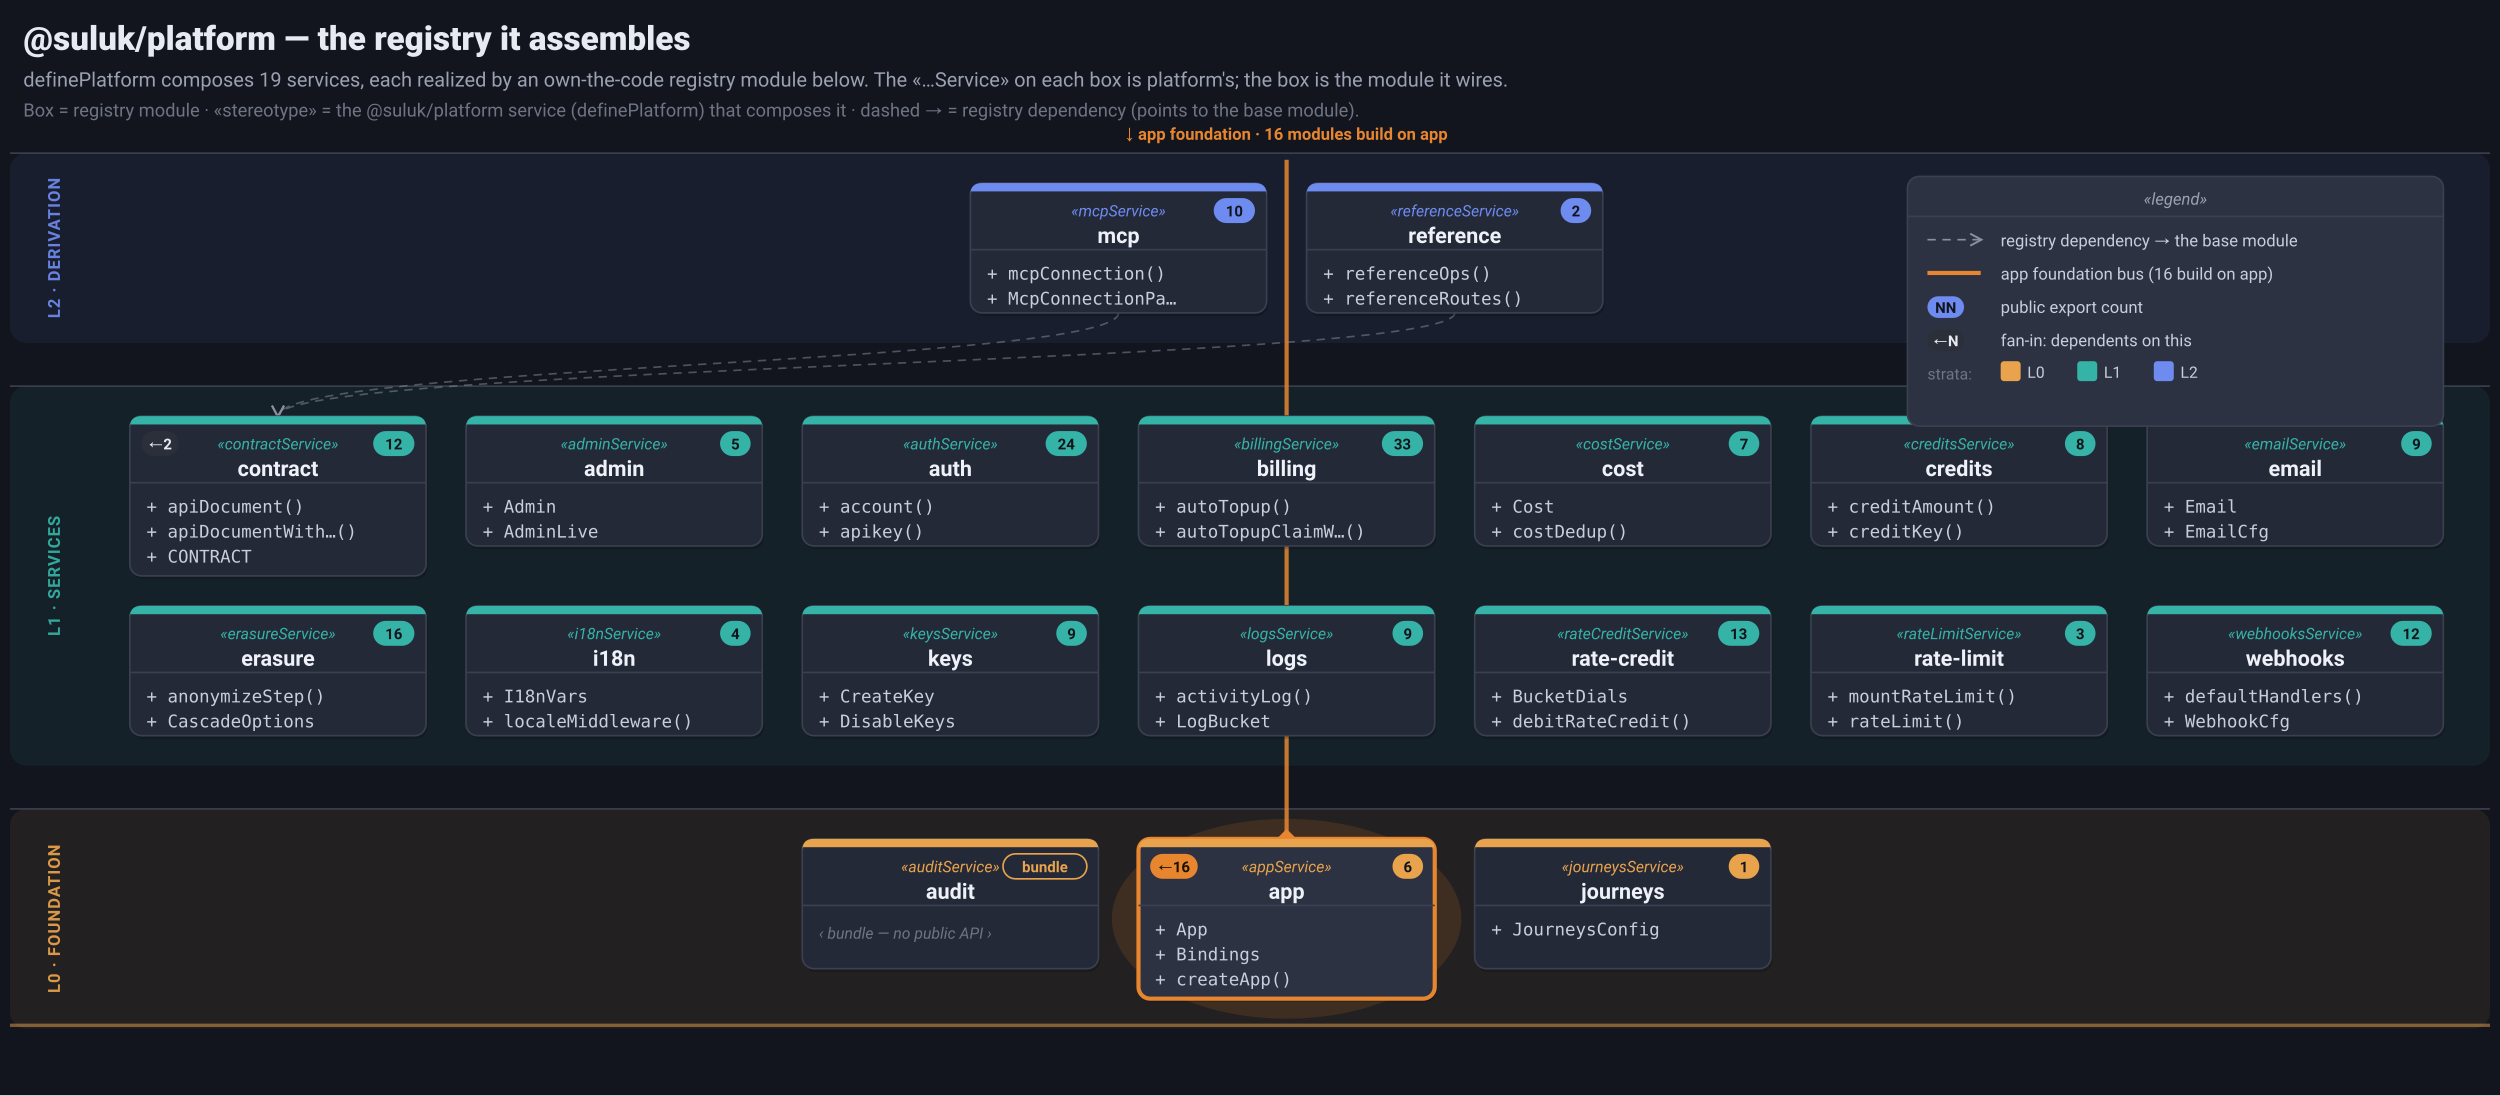
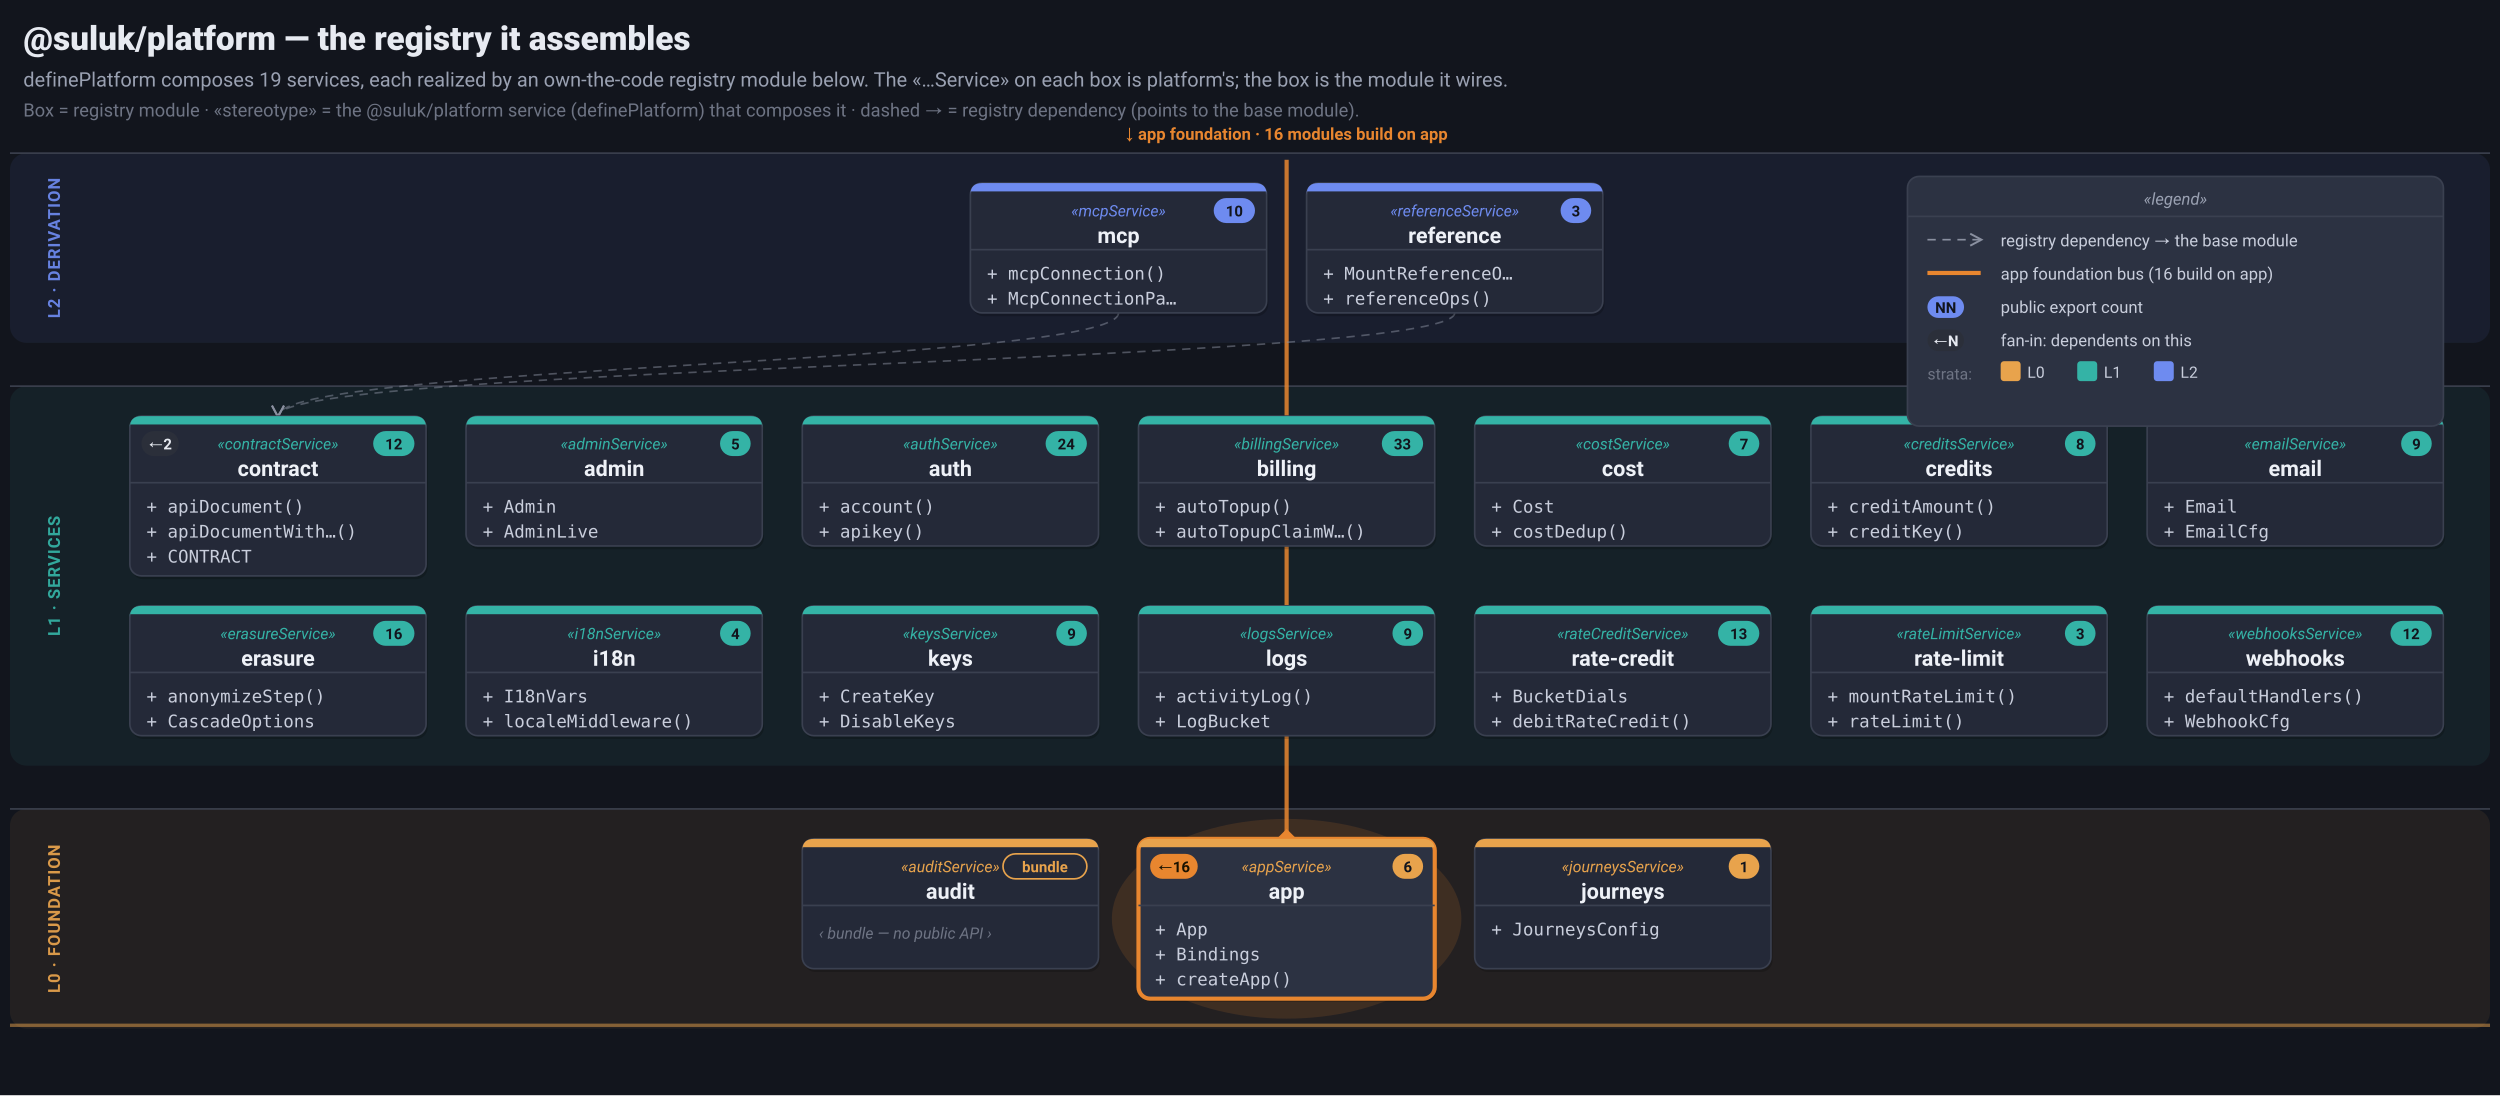
<svg xmlns="http://www.w3.org/2000/svg" viewBox="0 0 1502 658" preserveAspectRatio="xMidYMid meet" font-family="ui-sans-serif, -apple-system, 'Segoe UI', Roboto, Helvetica, Arial, sans-serif" role="img" aria-label="@suluk/platform — the registry it assembles — 19 nodes in 3 strata">
  <defs>
    <marker id="arr" viewBox="0 0 10 10" refX="8" refY="5" markerWidth="9" markerHeight="9" orient="auto-start-reverse" markerUnits="userSpaceOnUse">
      <path d="M1,1 L8.5,5 L1,9" fill="none" stroke="#8a90a0" stroke-width="1.3" />
    </marker>
  </defs>
  <rect x="0" y="0" width="1502" height="658" fill="#12151d" />
  <rect x="6" y="92" width="1490" height="114" rx="10" fill="#6e8bf0" fill-opacity="0.08" />
  <line x1="6" x2="1496" y1="92" y2="92" stroke="#3a3f4d" stroke-width="1" />
  <text transform="translate(36,149) rotate(-90)" text-anchor="middle" font-size="10" font-weight="700" letter-spacing="0.06em" fill="#6e8bf0" fill-opacity="0.92">L2 · DERIVATION</text>
  <rect x="6" y="232" width="1490" height="228" rx="10" fill="#34b3a6" fill-opacity="0.08" />
  <line x1="6" x2="1496" y1="232" y2="232" stroke="#3a3f4d" stroke-width="1" />
  <text transform="translate(36,346) rotate(-90)" text-anchor="middle" font-size="10" font-weight="700" letter-spacing="0.06em" fill="#34b3a6" fill-opacity="0.92">L1 · SERVICES</text>
  <rect x="6" y="486" width="1490" height="132" rx="10" fill="#e8a34c" fill-opacity="0.08" />
  <line x1="6" x2="1496" y1="486" y2="486" stroke="#3a3f4d" stroke-width="1" />
  <text transform="translate(36,552) rotate(-90)" text-anchor="middle" font-size="10" font-weight="700" letter-spacing="0.06em" fill="#e8a34c" fill-opacity="0.92">L0 · FOUNDATION</text>
  <line x1="6" x2="1496" y1="616" y2="616" stroke="#e8a34c" stroke-opacity="0.5" stroke-width="2" />
  <line x1="773" x2="773" y1="504" y2="96" stroke="#e8862f" stroke-width="2.5" stroke-opacity="0.85" />
  <path d="M773,498 L779,504 L773,510 L767,504 Z" fill="#e8862f" />
  <text x="773" y="84" text-anchor="middle" font-size="10" font-weight="700" fill="#e8862f">↓ app foundation · 16 modules build on app</text>
  <path fill="none" stroke="#8a90a0" stroke-opacity="0.5" stroke-width="1" stroke-dasharray="5,4" d="M672,188 C672,219 167,219 167,250" marker-end="url(#arr)" />
  <path fill="none" stroke="#8a90a0" stroke-opacity="0.5" stroke-width="1" stroke-dasharray="5,4" d="M874,188 C874,219 167,219 167,250" marker-end="url(#arr)" />
  <g transform="translate(482,504)">
    <rect x="1" y="2" width="178" height="78" rx="7" fill="#00000030" />
    <rect width="178" height="78" rx="7" fill="#242938" stroke="#3a4050" stroke-width="1" />
    <path d="M0,7 Q0,0 7,0 H171 Q178,0 178,7 V5 H0 Z" fill="#e8a34c" />
    <text x="89" y="20" text-anchor="middle" font-size="9.5" font-style="italic" fill="#e8a34c">«auditService»</text>
    <text x="89" y="36" text-anchor="middle" font-size="13" font-weight="700" fill="#eef1f7">audit</text>
    <g transform="translate(120.6,9)">
      <rect width="50.4" height="15" rx="7.5" fill="none" stroke="#e8a34c" stroke-width="1" />
      <text x="25.2" y="11" text-anchor="middle" font-size="9" font-weight="700" fill="#e8a34c">bundle</text>
    </g>
    <line x1="0" x2="178" y1="40" y2="40" stroke="#3a4050" />
    <text x="10" y="60" font-size="9.5" font-style="italic" fill="#6e7484">‹ bundle — no public API ›</text>
  </g>
  <g transform="translate(886,504)">
    <rect x="1" y="2" width="178" height="78" rx="7" fill="#00000030" />
    <rect width="178" height="78" rx="7" fill="#242938" stroke="#3a4050" stroke-width="1" />
    <path d="M0,7 Q0,0 7,0 H171 Q178,0 178,7 V5 H0 Z" fill="#e8a34c" />
    <text x="89" y="20" text-anchor="middle" font-size="9.5" font-style="italic" fill="#e8a34c">«journeysService»</text>
    <text x="89" y="36" text-anchor="middle" font-size="13" font-weight="700" fill="#eef1f7">journeys</text>
    <g transform="translate(152.6,9)">
      <rect width="18.4" height="15" rx="7.5" fill="#e8a34c" stroke="none" stroke-width="1" />
      <text x="9.2" y="11" text-anchor="middle" font-size="9" font-weight="700" fill="#12151d">1</text>
    </g>
    <line x1="0" x2="178" y1="40" y2="40" stroke="#3a4050" />
    <text x="10" y="58" font-size="10.5" font-family="ui-monospace, SFMono-Regular, Menlo, monospace" fill="#c9cedc">+ JourneysConfig</text>
  </g>
  <g transform="translate(78,250)">
    <rect x="1" y="2" width="178" height="96" rx="7" fill="#00000030" />
    <rect width="178" height="96" rx="7" fill="#242938" stroke="#3a4050" stroke-width="1" />
    <path d="M0,7 Q0,0 7,0 H171 Q178,0 178,7 V5 H0 Z" fill="#34b3a6" />
    <text x="89" y="20" text-anchor="middle" font-size="9.5" font-style="italic" fill="#34b3a6">«contractService»</text>
    <text x="89" y="36" text-anchor="middle" font-size="13" font-weight="700" fill="#eef1f7">contract</text>
    <g transform="translate(146.2,9)">
      <rect width="24.8" height="15" rx="7.5" fill="#34b3a6" stroke="none" stroke-width="1" />
      <text x="12.4" y="11" text-anchor="middle" font-size="9" font-weight="700" fill="#12151d">12</text>
    </g>
    <g transform="translate(7,9)">
      <rect width="22.4" height="15" rx="7.5" fill="#2b2f3a" />
      <text x="11.2" y="11" text-anchor="middle" font-size="9" font-weight="700" fill="#e7eaf1">←2</text>
    </g>
    <line x1="0" x2="178" y1="40" y2="40" stroke="#3a4050" />
    <text x="10" y="58" font-size="10.5" font-family="ui-monospace, SFMono-Regular, Menlo, monospace" fill="#c9cedc">+ apiDocument()</text>
    <text x="10" y="73" font-size="10.5" font-family="ui-monospace, SFMono-Regular, Menlo, monospace" fill="#c9cedc">+ apiDocumentWith…()</text>
    <text x="10" y="88" font-size="10.5" font-family="ui-monospace, SFMono-Regular, Menlo, monospace" fill="#c9cedc">+ CONTRACT</text>
  </g>
  <g transform="translate(78,364)">
    <rect x="1" y="2" width="178" height="78" rx="7" fill="#00000030" />
    <rect width="178" height="78" rx="7" fill="#242938" stroke="#3a4050" stroke-width="1" />
    <path d="M0,7 Q0,0 7,0 H171 Q178,0 178,7 V5 H0 Z" fill="#34b3a6" />
    <text x="89" y="20" text-anchor="middle" font-size="9.5" font-style="italic" fill="#34b3a6">«erasureService»</text>
    <text x="89" y="36" text-anchor="middle" font-size="13" font-weight="700" fill="#eef1f7">erasure</text>
    <g transform="translate(146.2,9)">
      <rect width="24.8" height="15" rx="7.5" fill="#34b3a6" stroke="none" stroke-width="1" />
      <text x="12.4" y="11" text-anchor="middle" font-size="9" font-weight="700" fill="#12151d">16</text>
    </g>
    <line x1="0" x2="178" y1="40" y2="40" stroke="#3a4050" />
    <text x="10" y="58" font-size="10.5" font-family="ui-monospace, SFMono-Regular, Menlo, monospace" fill="#c9cedc">+ anonymizeStep()</text>
    <text x="10" y="73" font-size="10.5" font-family="ui-monospace, SFMono-Regular, Menlo, monospace" fill="#c9cedc">+ CascadeOptions</text>
  </g>
  <g transform="translate(280,250)">
    <rect x="1" y="2" width="178" height="78" rx="7" fill="#00000030" />
    <rect width="178" height="78" rx="7" fill="#242938" stroke="#3a4050" stroke-width="1" />
    <path d="M0,7 Q0,0 7,0 H171 Q178,0 178,7 V5 H0 Z" fill="#34b3a6" />
    <text x="89" y="20" text-anchor="middle" font-size="9.5" font-style="italic" fill="#34b3a6">«adminService»</text>
    <text x="89" y="36" text-anchor="middle" font-size="13" font-weight="700" fill="#eef1f7">admin</text>
    <g transform="translate(152.6,9)">
      <rect width="18.4" height="15" rx="7.5" fill="#34b3a6" stroke="none" stroke-width="1" />
      <text x="9.2" y="11" text-anchor="middle" font-size="9" font-weight="700" fill="#12151d">5</text>
    </g>
    <line x1="0" x2="178" y1="40" y2="40" stroke="#3a4050" />
    <text x="10" y="58" font-size="10.5" font-family="ui-monospace, SFMono-Regular, Menlo, monospace" fill="#c9cedc">+ Admin</text>
    <text x="10" y="73" font-size="10.5" font-family="ui-monospace, SFMono-Regular, Menlo, monospace" fill="#c9cedc">+ AdminLive</text>
  </g>
  <g transform="translate(280,364)">
    <rect x="1" y="2" width="178" height="78" rx="7" fill="#00000030" />
    <rect width="178" height="78" rx="7" fill="#242938" stroke="#3a4050" stroke-width="1" />
    <path d="M0,7 Q0,0 7,0 H171 Q178,0 178,7 V5 H0 Z" fill="#34b3a6" />
    <text x="89" y="20" text-anchor="middle" font-size="9.5" font-style="italic" fill="#34b3a6">«i18nService»</text>
    <text x="89" y="36" text-anchor="middle" font-size="13" font-weight="700" fill="#eef1f7">i18n</text>
    <g transform="translate(152.6,9)">
      <rect width="18.4" height="15" rx="7.5" fill="#34b3a6" stroke="none" stroke-width="1" />
      <text x="9.2" y="11" text-anchor="middle" font-size="9" font-weight="700" fill="#12151d">4</text>
    </g>
    <line x1="0" x2="178" y1="40" y2="40" stroke="#3a4050" />
    <text x="10" y="58" font-size="10.5" font-family="ui-monospace, SFMono-Regular, Menlo, monospace" fill="#c9cedc">+ I18nVars</text>
    <text x="10" y="73" font-size="10.5" font-family="ui-monospace, SFMono-Regular, Menlo, monospace" fill="#c9cedc">+ localeMiddleware()</text>
  </g>
  <g transform="translate(482,250)">
    <rect x="1" y="2" width="178" height="78" rx="7" fill="#00000030" />
    <rect width="178" height="78" rx="7" fill="#242938" stroke="#3a4050" stroke-width="1" />
    <path d="M0,7 Q0,0 7,0 H171 Q178,0 178,7 V5 H0 Z" fill="#34b3a6" />
    <text x="89" y="20" text-anchor="middle" font-size="9.5" font-style="italic" fill="#34b3a6">«authService»</text>
    <text x="89" y="36" text-anchor="middle" font-size="13" font-weight="700" fill="#eef1f7">auth</text>
    <g transform="translate(146.2,9)">
      <rect width="24.8" height="15" rx="7.5" fill="#34b3a6" stroke="none" stroke-width="1" />
      <text x="12.4" y="11" text-anchor="middle" font-size="9" font-weight="700" fill="#12151d">24</text>
    </g>
    <line x1="0" x2="178" y1="40" y2="40" stroke="#3a4050" />
    <text x="10" y="58" font-size="10.5" font-family="ui-monospace, SFMono-Regular, Menlo, monospace" fill="#c9cedc">+ account()</text>
    <text x="10" y="73" font-size="10.5" font-family="ui-monospace, SFMono-Regular, Menlo, monospace" fill="#c9cedc">+ apikey()</text>
  </g>
  <g transform="translate(482,364)">
    <rect x="1" y="2" width="178" height="78" rx="7" fill="#00000030" />
    <rect width="178" height="78" rx="7" fill="#242938" stroke="#3a4050" stroke-width="1" />
    <path d="M0,7 Q0,0 7,0 H171 Q178,0 178,7 V5 H0 Z" fill="#34b3a6" />
    <text x="89" y="20" text-anchor="middle" font-size="9.5" font-style="italic" fill="#34b3a6">«keysService»</text>
    <text x="89" y="36" text-anchor="middle" font-size="13" font-weight="700" fill="#eef1f7">keys</text>
    <g transform="translate(152.6,9)">
      <rect width="18.4" height="15" rx="7.5" fill="#34b3a6" stroke="none" stroke-width="1" />
      <text x="9.2" y="11" text-anchor="middle" font-size="9" font-weight="700" fill="#12151d">9</text>
    </g>
    <line x1="0" x2="178" y1="40" y2="40" stroke="#3a4050" />
    <text x="10" y="58" font-size="10.5" font-family="ui-monospace, SFMono-Regular, Menlo, monospace" fill="#c9cedc">+ CreateKey</text>
    <text x="10" y="73" font-size="10.5" font-family="ui-monospace, SFMono-Regular, Menlo, monospace" fill="#c9cedc">+ DisableKeys</text>
  </g>
  <g transform="translate(684,250)">
    <rect x="1" y="2" width="178" height="78" rx="7" fill="#00000030" />
    <rect width="178" height="78" rx="7" fill="#242938" stroke="#3a4050" stroke-width="1" />
    <path d="M0,7 Q0,0 7,0 H171 Q178,0 178,7 V5 H0 Z" fill="#34b3a6" />
    <text x="89" y="20" text-anchor="middle" font-size="9.5" font-style="italic" fill="#34b3a6">«billingService»</text>
    <text x="89" y="36" text-anchor="middle" font-size="13" font-weight="700" fill="#eef1f7">billing</text>
    <g transform="translate(146.2,9)">
      <rect width="24.8" height="15" rx="7.5" fill="#34b3a6" stroke="none" stroke-width="1" />
      <text x="12.4" y="11" text-anchor="middle" font-size="9" font-weight="700" fill="#12151d">33</text>
    </g>
    <line x1="0" x2="178" y1="40" y2="40" stroke="#3a4050" />
    <text x="10" y="58" font-size="10.5" font-family="ui-monospace, SFMono-Regular, Menlo, monospace" fill="#c9cedc">+ autoTopup()</text>
    <text x="10" y="73" font-size="10.5" font-family="ui-monospace, SFMono-Regular, Menlo, monospace" fill="#c9cedc">+ autoTopupClaimW…()</text>
  </g>
  <g transform="translate(684,364)">
    <rect x="1" y="2" width="178" height="78" rx="7" fill="#00000030" />
    <rect width="178" height="78" rx="7" fill="#242938" stroke="#3a4050" stroke-width="1" />
    <path d="M0,7 Q0,0 7,0 H171 Q178,0 178,7 V5 H0 Z" fill="#34b3a6" />
    <text x="89" y="20" text-anchor="middle" font-size="9.5" font-style="italic" fill="#34b3a6">«logsService»</text>
    <text x="89" y="36" text-anchor="middle" font-size="13" font-weight="700" fill="#eef1f7">logs</text>
    <g transform="translate(152.6,9)">
      <rect width="18.4" height="15" rx="7.5" fill="#34b3a6" stroke="none" stroke-width="1" />
      <text x="9.2" y="11" text-anchor="middle" font-size="9" font-weight="700" fill="#12151d">9</text>
    </g>
    <line x1="0" x2="178" y1="40" y2="40" stroke="#3a4050" />
    <text x="10" y="58" font-size="10.5" font-family="ui-monospace, SFMono-Regular, Menlo, monospace" fill="#c9cedc">+ activityLog()</text>
    <text x="10" y="73" font-size="10.5" font-family="ui-monospace, SFMono-Regular, Menlo, monospace" fill="#c9cedc">+ LogBucket</text>
  </g>
  <g transform="translate(886,250)">
    <rect x="1" y="2" width="178" height="78" rx="7" fill="#00000030" />
    <rect width="178" height="78" rx="7" fill="#242938" stroke="#3a4050" stroke-width="1" />
    <path d="M0,7 Q0,0 7,0 H171 Q178,0 178,7 V5 H0 Z" fill="#34b3a6" />
    <text x="89" y="20" text-anchor="middle" font-size="9.5" font-style="italic" fill="#34b3a6">«costService»</text>
    <text x="89" y="36" text-anchor="middle" font-size="13" font-weight="700" fill="#eef1f7">cost</text>
    <g transform="translate(152.6,9)">
      <rect width="18.4" height="15" rx="7.5" fill="#34b3a6" stroke="none" stroke-width="1" />
      <text x="9.2" y="11" text-anchor="middle" font-size="9" font-weight="700" fill="#12151d">7</text>
    </g>
    <line x1="0" x2="178" y1="40" y2="40" stroke="#3a4050" />
    <text x="10" y="58" font-size="10.5" font-family="ui-monospace, SFMono-Regular, Menlo, monospace" fill="#c9cedc">+ Cost</text>
    <text x="10" y="73" font-size="10.5" font-family="ui-monospace, SFMono-Regular, Menlo, monospace" fill="#c9cedc">+ costDedup()</text>
  </g>
  <g transform="translate(886,364)">
    <rect x="1" y="2" width="178" height="78" rx="7" fill="#00000030" />
    <rect width="178" height="78" rx="7" fill="#242938" stroke="#3a4050" stroke-width="1" />
    <path d="M0,7 Q0,0 7,0 H171 Q178,0 178,7 V5 H0 Z" fill="#34b3a6" />
    <text x="89" y="20" text-anchor="middle" font-size="9.5" font-style="italic" fill="#34b3a6">«rateCreditService»</text>
    <text x="89" y="36" text-anchor="middle" font-size="13" font-weight="700" fill="#eef1f7">rate-credit</text>
    <g transform="translate(146.2,9)">
      <rect width="24.8" height="15" rx="7.5" fill="#34b3a6" stroke="none" stroke-width="1" />
      <text x="12.4" y="11" text-anchor="middle" font-size="9" font-weight="700" fill="#12151d">13</text>
    </g>
    <line x1="0" x2="178" y1="40" y2="40" stroke="#3a4050" />
    <text x="10" y="58" font-size="10.5" font-family="ui-monospace, SFMono-Regular, Menlo, monospace" fill="#c9cedc">+ BucketDials</text>
    <text x="10" y="73" font-size="10.5" font-family="ui-monospace, SFMono-Regular, Menlo, monospace" fill="#c9cedc">+ debitRateCredit()</text>
  </g>
  <g transform="translate(1088,250)">
    <rect x="1" y="2" width="178" height="78" rx="7" fill="#00000030" />
    <rect width="178" height="78" rx="7" fill="#242938" stroke="#3a4050" stroke-width="1" />
    <path d="M0,7 Q0,0 7,0 H171 Q178,0 178,7 V5 H0 Z" fill="#34b3a6" />
    <text x="89" y="20" text-anchor="middle" font-size="9.5" font-style="italic" fill="#34b3a6">«creditsService»</text>
    <text x="89" y="36" text-anchor="middle" font-size="13" font-weight="700" fill="#eef1f7">credits</text>
    <g transform="translate(152.6,9)">
      <rect width="18.4" height="15" rx="7.5" fill="#34b3a6" stroke="none" stroke-width="1" />
      <text x="9.2" y="11" text-anchor="middle" font-size="9" font-weight="700" fill="#12151d">8</text>
    </g>
    <line x1="0" x2="178" y1="40" y2="40" stroke="#3a4050" />
    <text x="10" y="58" font-size="10.5" font-family="ui-monospace, SFMono-Regular, Menlo, monospace" fill="#c9cedc">+ creditAmount()</text>
    <text x="10" y="73" font-size="10.5" font-family="ui-monospace, SFMono-Regular, Menlo, monospace" fill="#c9cedc">+ creditKey()</text>
  </g>
  <g transform="translate(1088,364)">
    <rect x="1" y="2" width="178" height="78" rx="7" fill="#00000030" />
    <rect width="178" height="78" rx="7" fill="#242938" stroke="#3a4050" stroke-width="1" />
    <path d="M0,7 Q0,0 7,0 H171 Q178,0 178,7 V5 H0 Z" fill="#34b3a6" />
    <text x="89" y="20" text-anchor="middle" font-size="9.5" font-style="italic" fill="#34b3a6">«rateLimitService»</text>
    <text x="89" y="36" text-anchor="middle" font-size="13" font-weight="700" fill="#eef1f7">rate-limit</text>
    <g transform="translate(152.6,9)">
      <rect width="18.4" height="15" rx="7.5" fill="#34b3a6" stroke="none" stroke-width="1" />
      <text x="9.2" y="11" text-anchor="middle" font-size="9" font-weight="700" fill="#12151d">3</text>
    </g>
    <line x1="0" x2="178" y1="40" y2="40" stroke="#3a4050" />
    <text x="10" y="58" font-size="10.5" font-family="ui-monospace, SFMono-Regular, Menlo, monospace" fill="#c9cedc">+ mountRateLimit()</text>
    <text x="10" y="73" font-size="10.5" font-family="ui-monospace, SFMono-Regular, Menlo, monospace" fill="#c9cedc">+ rateLimit()</text>
  </g>
  <g transform="translate(1290,250)">
    <rect x="1" y="2" width="178" height="78" rx="7" fill="#00000030" />
    <rect width="178" height="78" rx="7" fill="#242938" stroke="#3a4050" stroke-width="1" />
    <path d="M0,7 Q0,0 7,0 H171 Q178,0 178,7 V5 H0 Z" fill="#34b3a6" />
    <text x="89" y="20" text-anchor="middle" font-size="9.5" font-style="italic" fill="#34b3a6">«emailService»</text>
    <text x="89" y="36" text-anchor="middle" font-size="13" font-weight="700" fill="#eef1f7">email</text>
    <g transform="translate(152.6,9)">
      <rect width="18.4" height="15" rx="7.5" fill="#34b3a6" stroke="none" stroke-width="1" />
      <text x="9.2" y="11" text-anchor="middle" font-size="9" font-weight="700" fill="#12151d">9</text>
    </g>
    <line x1="0" x2="178" y1="40" y2="40" stroke="#3a4050" />
    <text x="10" y="58" font-size="10.5" font-family="ui-monospace, SFMono-Regular, Menlo, monospace" fill="#c9cedc">+ Email</text>
    <text x="10" y="73" font-size="10.5" font-family="ui-monospace, SFMono-Regular, Menlo, monospace" fill="#c9cedc">+ EmailCfg</text>
  </g>
  <g transform="translate(1290,364)">
    <rect x="1" y="2" width="178" height="78" rx="7" fill="#00000030" />
    <rect width="178" height="78" rx="7" fill="#242938" stroke="#3a4050" stroke-width="1" />
    <path d="M0,7 Q0,0 7,0 H171 Q178,0 178,7 V5 H0 Z" fill="#34b3a6" />
    <text x="89" y="20" text-anchor="middle" font-size="9.5" font-style="italic" fill="#34b3a6">«webhooksService»</text>
    <text x="89" y="36" text-anchor="middle" font-size="13" font-weight="700" fill="#eef1f7">webhooks</text>
    <g transform="translate(146.2,9)">
      <rect width="24.8" height="15" rx="7.5" fill="#34b3a6" stroke="none" stroke-width="1" />
      <text x="12.4" y="11" text-anchor="middle" font-size="9" font-weight="700" fill="#12151d">12</text>
    </g>
    <line x1="0" x2="178" y1="40" y2="40" stroke="#3a4050" />
    <text x="10" y="58" font-size="10.5" font-family="ui-monospace, SFMono-Regular, Menlo, monospace" fill="#c9cedc">+ defaultHandlers()</text>
    <text x="10" y="73" font-size="10.5" font-family="ui-monospace, SFMono-Regular, Menlo, monospace" fill="#c9cedc">+ WebhookCfg</text>
  </g>
  <g transform="translate(583,110)">
    <rect x="1" y="2" width="178" height="78" rx="7" fill="#00000030" />
    <rect width="178" height="78" rx="7" fill="#242938" stroke="#3a4050" stroke-width="1" />
    <path d="M0,7 Q0,0 7,0 H171 Q178,0 178,7 V5 H0 Z" fill="#6e8bf0" />
    <text x="89" y="20" text-anchor="middle" font-size="9.5" font-style="italic" fill="#6e8bf0">«mcpService»</text>
    <text x="89" y="36" text-anchor="middle" font-size="13" font-weight="700" fill="#eef1f7">mcp</text>
    <g transform="translate(146.2,9)">
      <rect width="24.8" height="15" rx="7.5" fill="#6e8bf0" stroke="none" stroke-width="1" />
      <text x="12.4" y="11" text-anchor="middle" font-size="9" font-weight="700" fill="#12151d">10</text>
    </g>
    <line x1="0" x2="178" y1="40" y2="40" stroke="#3a4050" />
    <text x="10" y="58" font-size="10.5" font-family="ui-monospace, SFMono-Regular, Menlo, monospace" fill="#c9cedc">+ mcpConnection()</text>
    <text x="10" y="73" font-size="10.5" font-family="ui-monospace, SFMono-Regular, Menlo, monospace" fill="#c9cedc">+ McpConnectionPa…</text>
  </g>
  <g transform="translate(785,110)">
    <rect x="1" y="2" width="178" height="78" rx="7" fill="#00000030" />
    <rect width="178" height="78" rx="7" fill="#242938" stroke="#3a4050" stroke-width="1" />
    <path d="M0,7 Q0,0 7,0 H171 Q178,0 178,7 V5 H0 Z" fill="#6e8bf0" />
    <text x="89" y="20" text-anchor="middle" font-size="9.5" font-style="italic" fill="#6e8bf0">«referenceService»</text>
    <text x="89" y="36" text-anchor="middle" font-size="13" font-weight="700" fill="#eef1f7">reference</text>
    <g transform="translate(152.6,9)">
      <rect width="18.4" height="15" rx="7.5" fill="#6e8bf0" stroke="none" stroke-width="1" />
-       <text x="9.2" y="11" text-anchor="middle" font-size="9" font-weight="700" fill="#12151d">2</text>
-     </g>
-     <line x1="0" x2="178" y1="40" y2="40" stroke="#3a4050" />
-     <text x="10" y="58" font-size="10.5" font-family="ui-monospace, SFMono-Regular, Menlo, monospace" fill="#c9cedc">+ referenceOps()</text>
-     <text x="10" y="73" font-size="10.5" font-family="ui-monospace, SFMono-Regular, Menlo, monospace" fill="#c9cedc">+ referenceRoutes()</text>
+       <text x="9.2" y="11" text-anchor="middle" font-size="9" font-weight="700" fill="#12151d">3</text>
+     </g>
+     <line x1="0" x2="178" y1="40" y2="40" stroke="#3a4050" />
+     <text x="10" y="58" font-size="10.5" font-family="ui-monospace, SFMono-Regular, Menlo, monospace" fill="#c9cedc">+ MountReferenceO…</text>
+     <text x="10" y="73" font-size="10.5" font-family="ui-monospace, SFMono-Regular, Menlo, monospace" fill="#c9cedc">+ referenceOps()</text>
  </g>
  <g transform="translate(684,504)">
    <ellipse cx="89" cy="48" rx="105" ry="60" fill="#e8862f" fill-opacity="0.14" />
    <rect x="1" y="2" width="178" height="96" rx="7" fill="#00000030" />
    <rect width="178" height="96" rx="7" fill="#2c3242" stroke="#e8862f" stroke-width="2.5" />
    <path d="M0,7 Q0,0 7,0 H171 Q178,0 178,7 V5 H0 Z" fill="#e8a34c" />
    <text x="89" y="20" text-anchor="middle" font-size="9.5" font-style="italic" fill="#e8a34c">«appService»</text>
    <text x="89" y="36" text-anchor="middle" font-size="13" font-weight="700" fill="#eef1f7">app</text>
    <g transform="translate(152.6,9)">
      <rect width="18.4" height="15" rx="7.5" fill="#e8a34c" stroke="none" stroke-width="1" />
      <text x="9.2" y="11" text-anchor="middle" font-size="9" font-weight="700" fill="#12151d">6</text>
    </g>
    <g transform="translate(7,9)">
      <rect width="28.6" height="15" rx="7.5" fill="#e8862f" />
      <text x="14.3" y="11" text-anchor="middle" font-size="9" font-weight="700" fill="#1a1200">←16</text>
    </g>
    <line x1="0" x2="178" y1="40" y2="40" stroke="#3a4050" />
    <text x="10" y="58" font-size="10.5" font-family="ui-monospace, SFMono-Regular, Menlo, monospace" fill="#c9cedc">+ App</text>
    <text x="10" y="73" font-size="10.5" font-family="ui-monospace, SFMono-Regular, Menlo, monospace" fill="#c9cedc">+ Bindings</text>
    <text x="10" y="88" font-size="10.5" font-family="ui-monospace, SFMono-Regular, Menlo, monospace" fill="#c9cedc">+ createApp()</text>
  </g>
  <text x="14" y="30" font-size="20" font-weight="800" fill="#e7eaf1">@suluk/platform — the registry it assembles</text>
  <text x="14" y="52" font-size="12" fill="#9aa1b2">definePlatform composes 19 services, each realized by an own-the-code registry module below. The «…Service» on each box is platform's; the box is the module it wires.</text>
  <text x="14" y="70" font-size="11" fill="#6e7484">Box = registry module · «stereotype» = the @suluk/platform service (definePlatform) that composes it · dashed → = registry dependency (points to the base module).</text>
  <g transform="translate(1146,106)">
    <rect width="322" height="150" rx="7" fill="#2c3242" stroke="#3a4050" stroke-width="1" />
    <text x="161" y="17" text-anchor="middle" font-size="10" font-style="italic" fill="#9aa1b2">«legend»</text>
    <line x1="0" x2="322" y1="24" y2="24" stroke="#3a4050" />
    <g transform="translate(12,38)">
      <path d="M0,0 H32" stroke="#8a90a0" stroke-width="1" stroke-dasharray="5,4" marker-end="url(#arr)" />
      <text x="44" y="4" font-size="10" fill="#c9cedc">registry dependency → the base module</text>
    </g>
    <g transform="translate(12,58)">
      <line x1="0" x2="32" y1="0" y2="0" stroke="#e8862f" stroke-width="2.5" />
      <text x="44" y="4" font-size="10" fill="#c9cedc">app foundation bus (16 build on app)</text>
    </g>
    <g transform="translate(12,78)">
      <rect x="0" y="-6" width="22" height="13" rx="6.5" fill="#6e8bf0" />
      <text x="11" y="4" text-anchor="middle" font-size="9" font-weight="700" fill="#12151d">NN</text>
      <text x="44" y="4" font-size="10" fill="#c9cedc">public export count</text>
    </g>
    <g transform="translate(12,98)">
      <rect x="0" y="-6" width="22" height="13" rx="6.5" fill="#2b2f3a" />
      <text x="11" y="4" text-anchor="middle" font-size="9" font-weight="700" fill="#e7eaf1">←N</text>
      <text x="44" y="4" font-size="10" fill="#c9cedc">fan-in: dependents on this</text>
    </g>
    <g transform="translate(12,118)">
      <text x="0" y="4" font-size="9.5" fill="#6e7484">strata:</text>
      <g transform="translate(44,0)">
        <rect x="0" y="-7" width="12" height="12" rx="2" fill="#e8a34c" />
        <text x="16" y="3" font-size="9.5" fill="#c9cedc">L0</text>
      </g>
      <g transform="translate(90,0)">
        <rect x="0" y="-7" width="12" height="12" rx="2" fill="#34b3a6" />
        <text x="16" y="3" font-size="9.5" fill="#c9cedc">L1</text>
      </g>
      <g transform="translate(136,0)">
        <rect x="0" y="-7" width="12" height="12" rx="2" fill="#6e8bf0" />
        <text x="16" y="3" font-size="9.5" fill="#c9cedc">L2</text>
      </g>
    </g>
  </g>
</svg>
